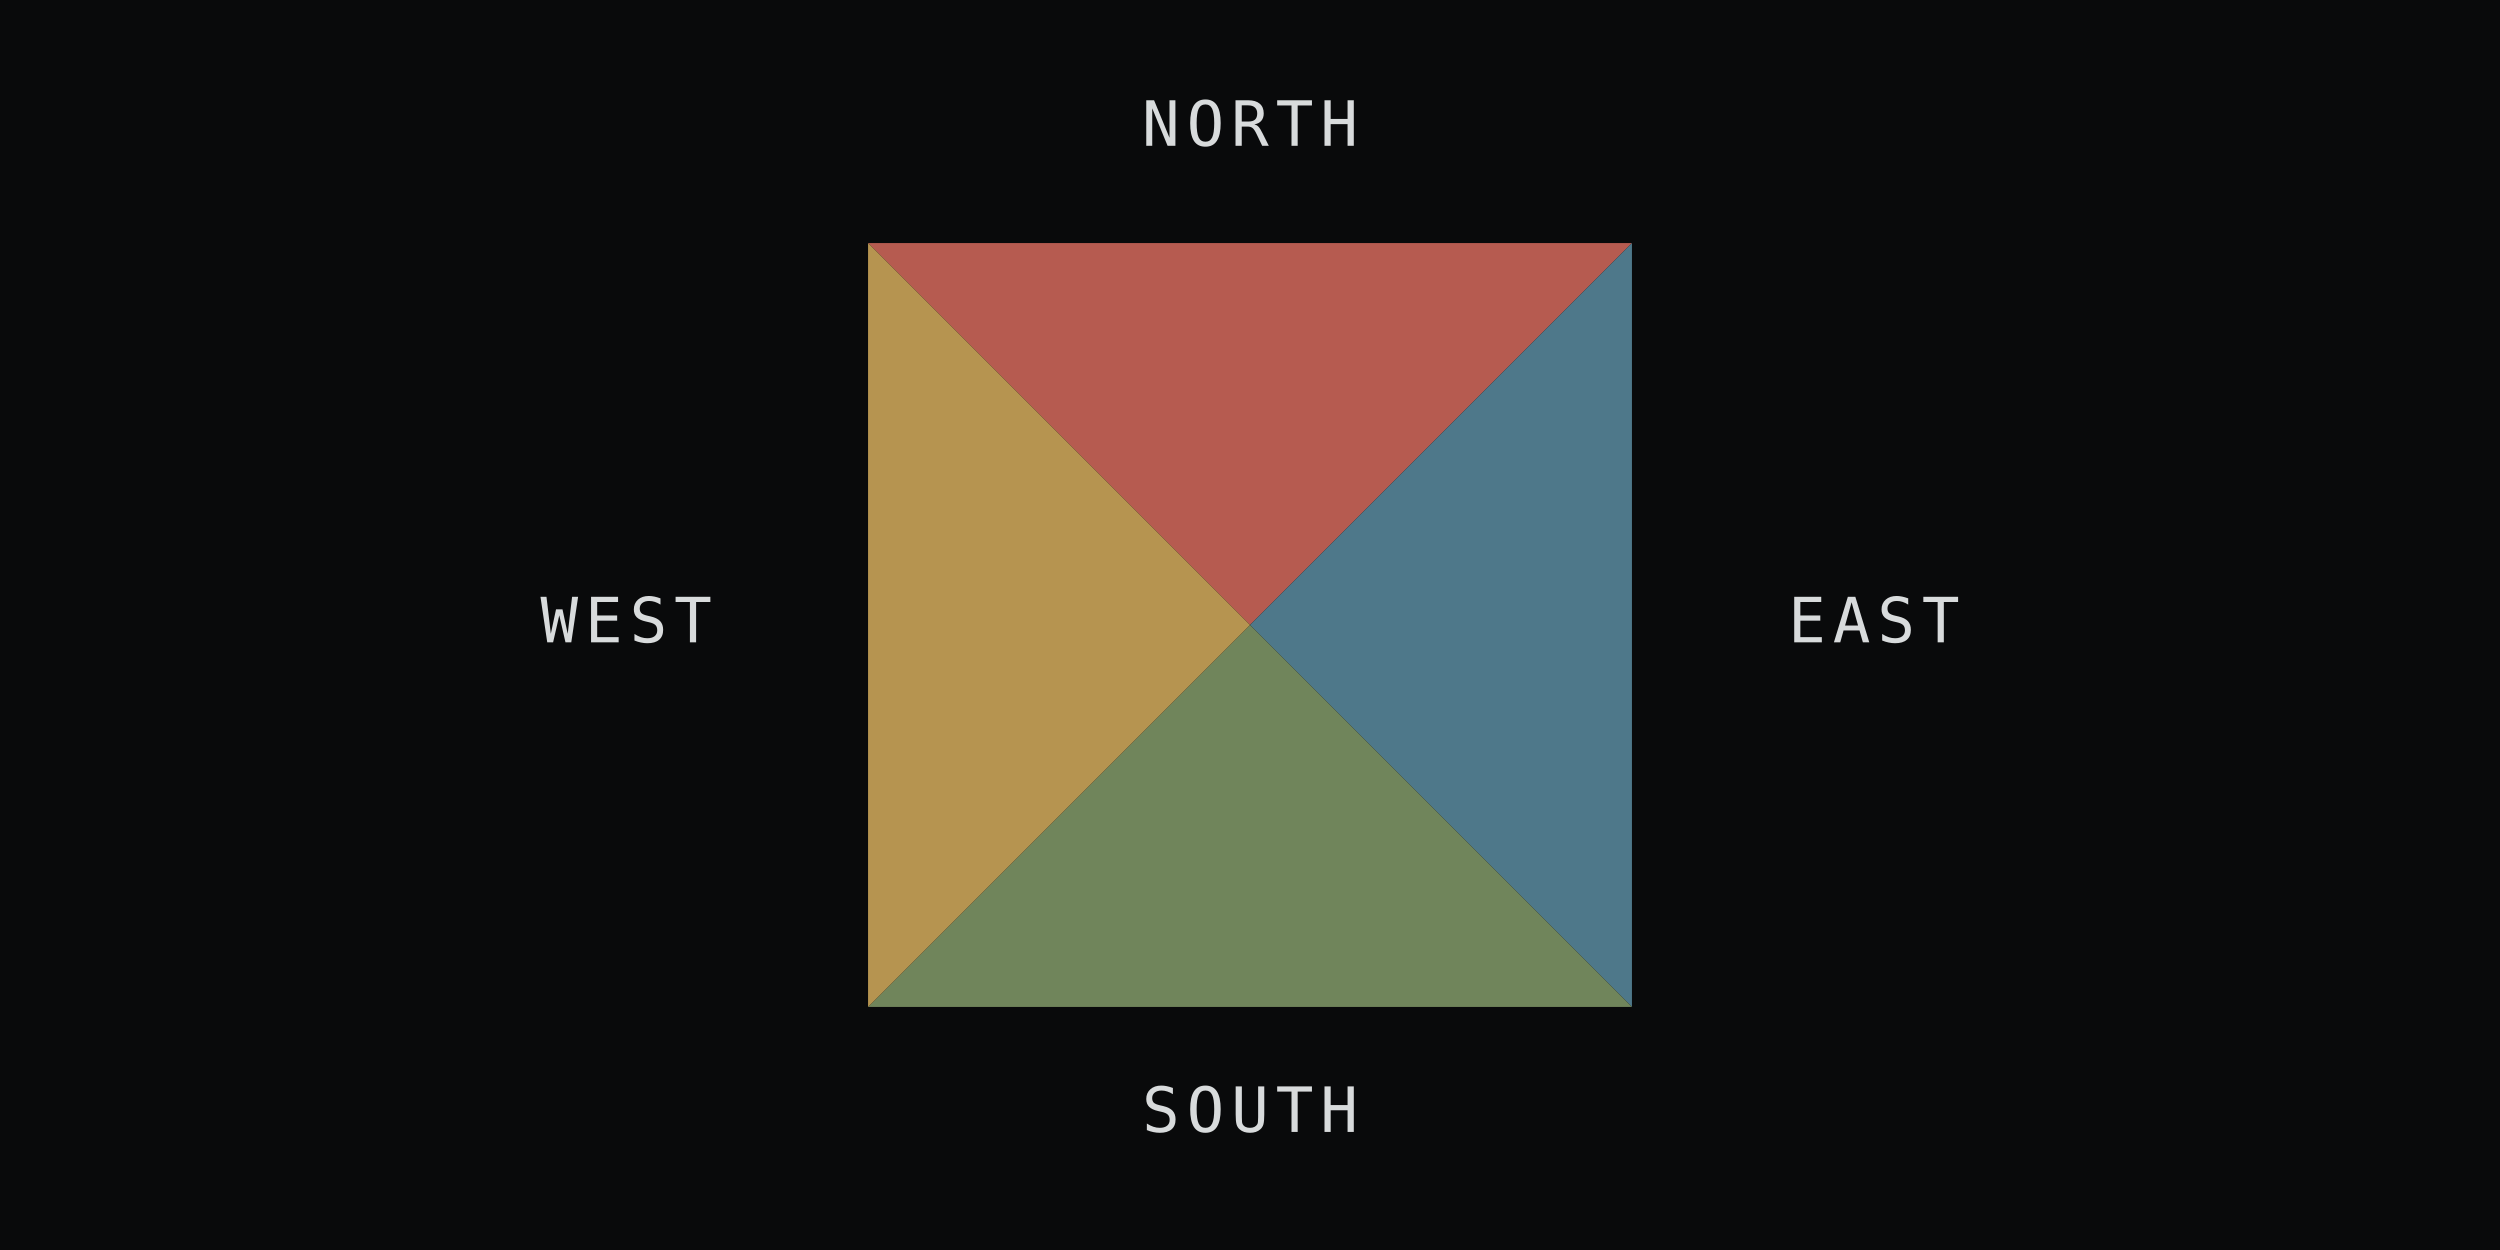
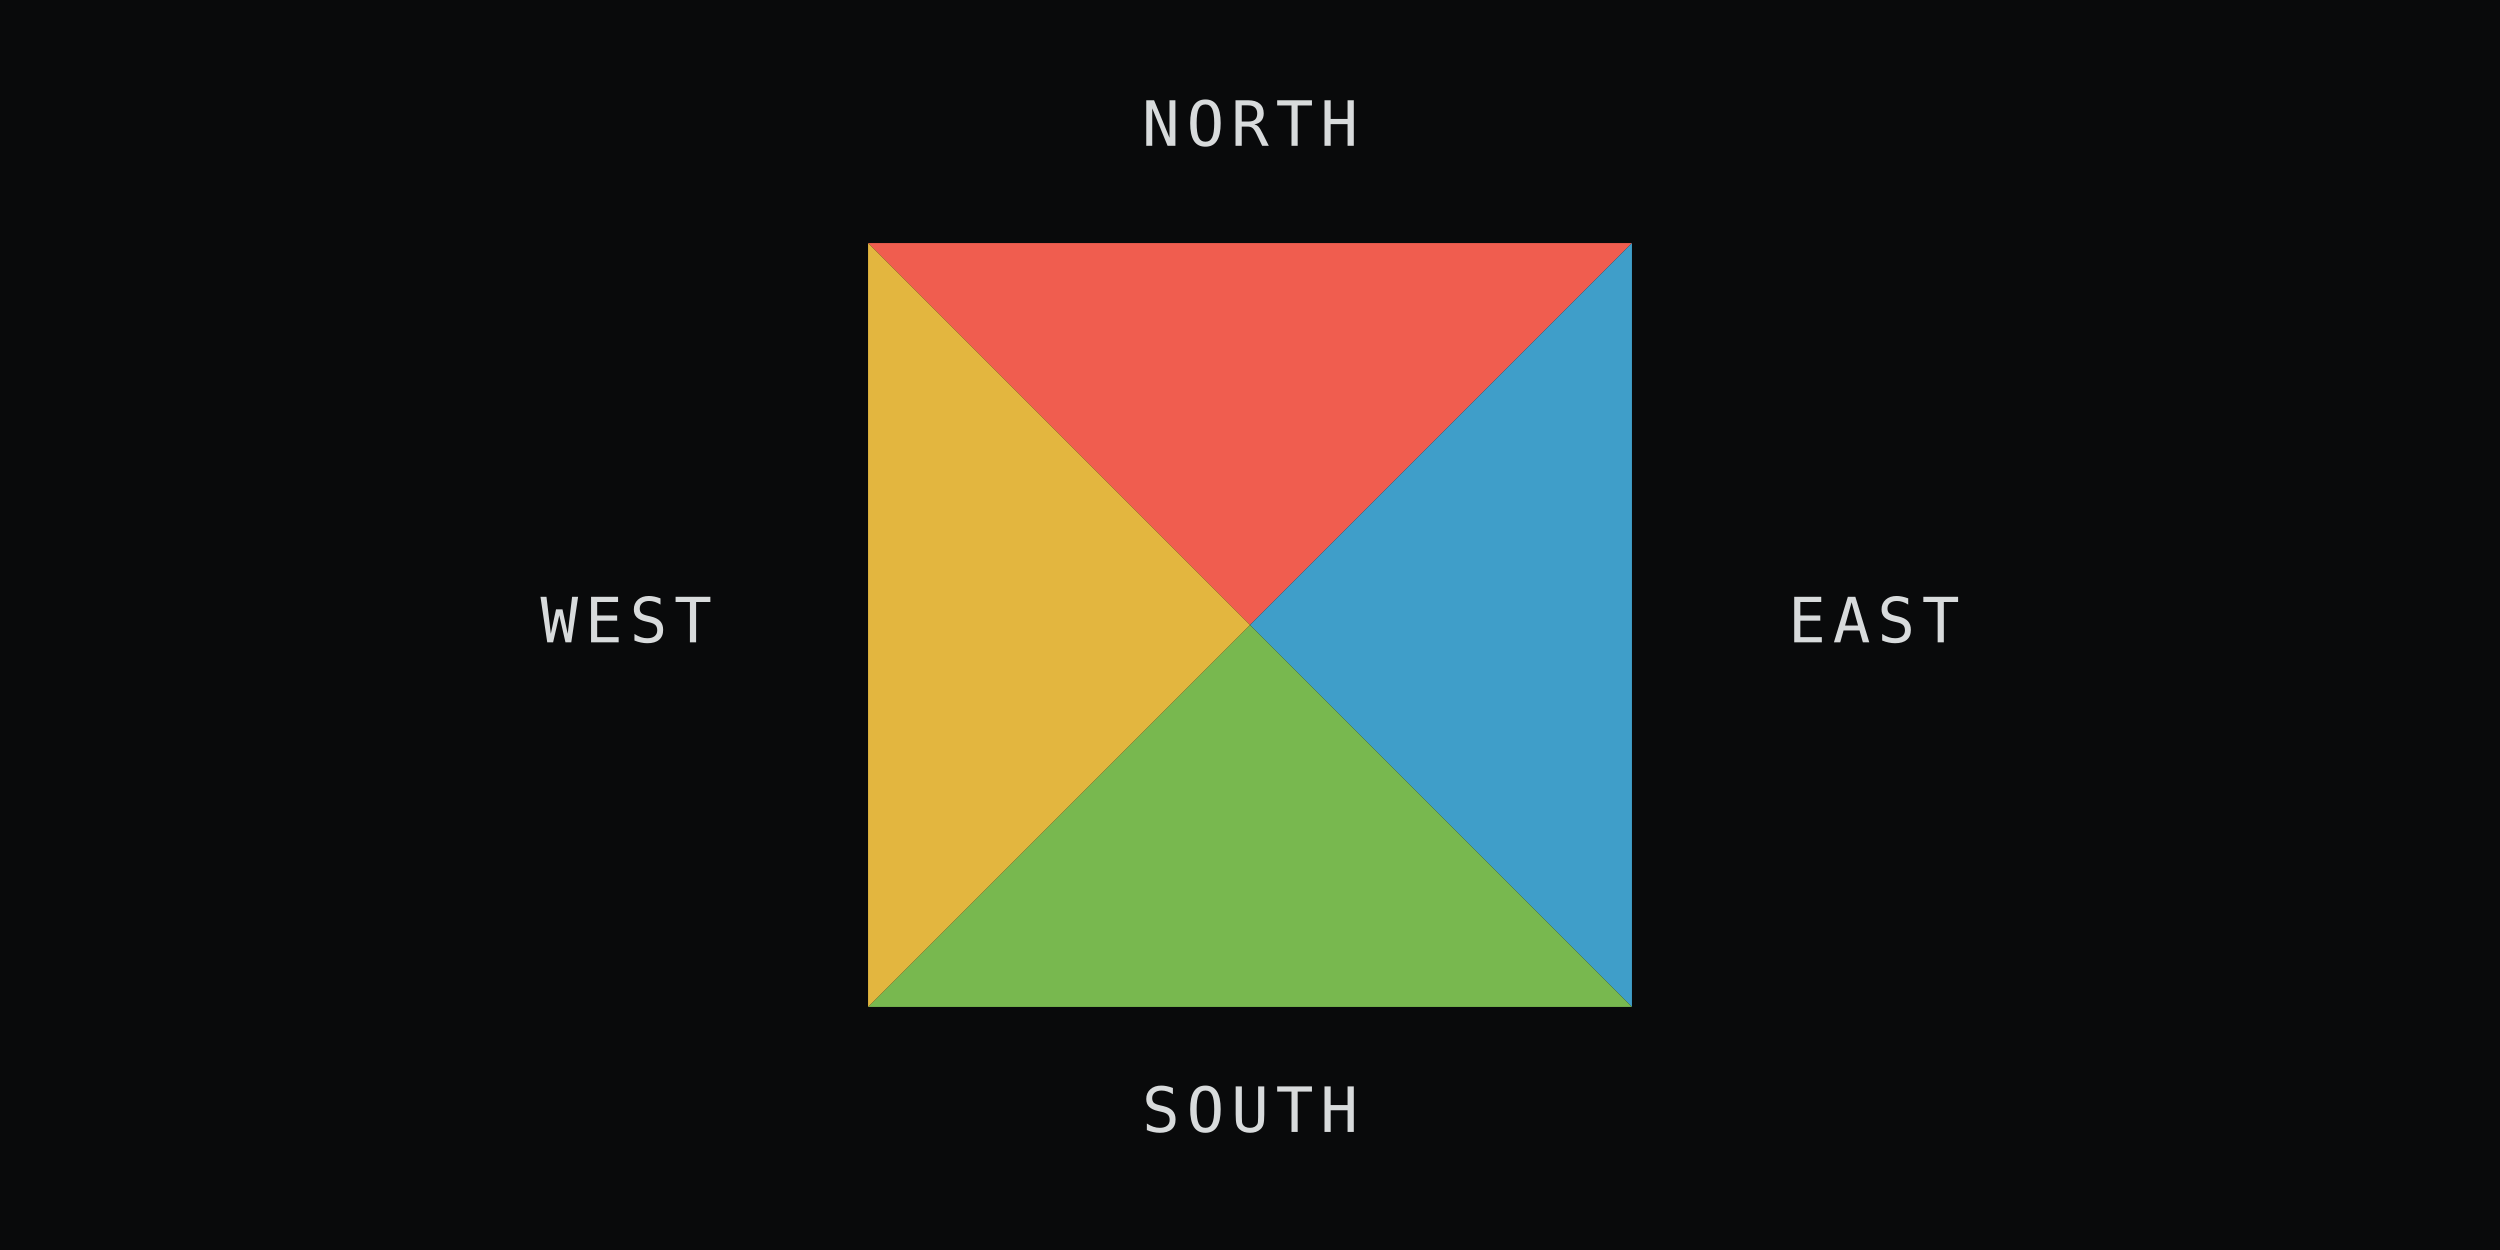
<svg xmlns="http://www.w3.org/2000/svg" viewBox="0 0 720 360" role="img" aria-labelledby="title description">
  <rect width="720" height="360" fill="#090a0b" />
  <g transform="translate(250 70)">
-     <path d="M0 0H220L110 110Z" fill="#b65b50" />
-     <path d="M220 0V220L110 110Z" fill="#4e788a" />
-     <path d="M220 220H0L110 110Z" fill="#70855b" />
-     <path d="M0 220V0L110 110Z" fill="#b69450" />
+     <path d="M0 0H220L110 110Z" fill="#f05d4f" />
+     <path d="M220 0V220L110 110Z" fill="#3f9ec9" />
+     <path d="M220 220H0L110 110Z" fill="#78b84f" />
+     <path d="M0 220V0L110 110Z" fill="#e3b63f" />
  </g>
  <g fill="#d8dbdc" font-family="ui-monospace, SFMono-Regular, Consolas, monospace" font-size="18" letter-spacing="2">
    <text x="360" y="42" text-anchor="middle">NORTH</text>
    <text x="515" y="185">EAST</text>
    <text x="360" y="326" text-anchor="middle">SOUTH</text>
    <text x="205" y="185" text-anchor="end">WEST</text>
  </g>
</svg>
